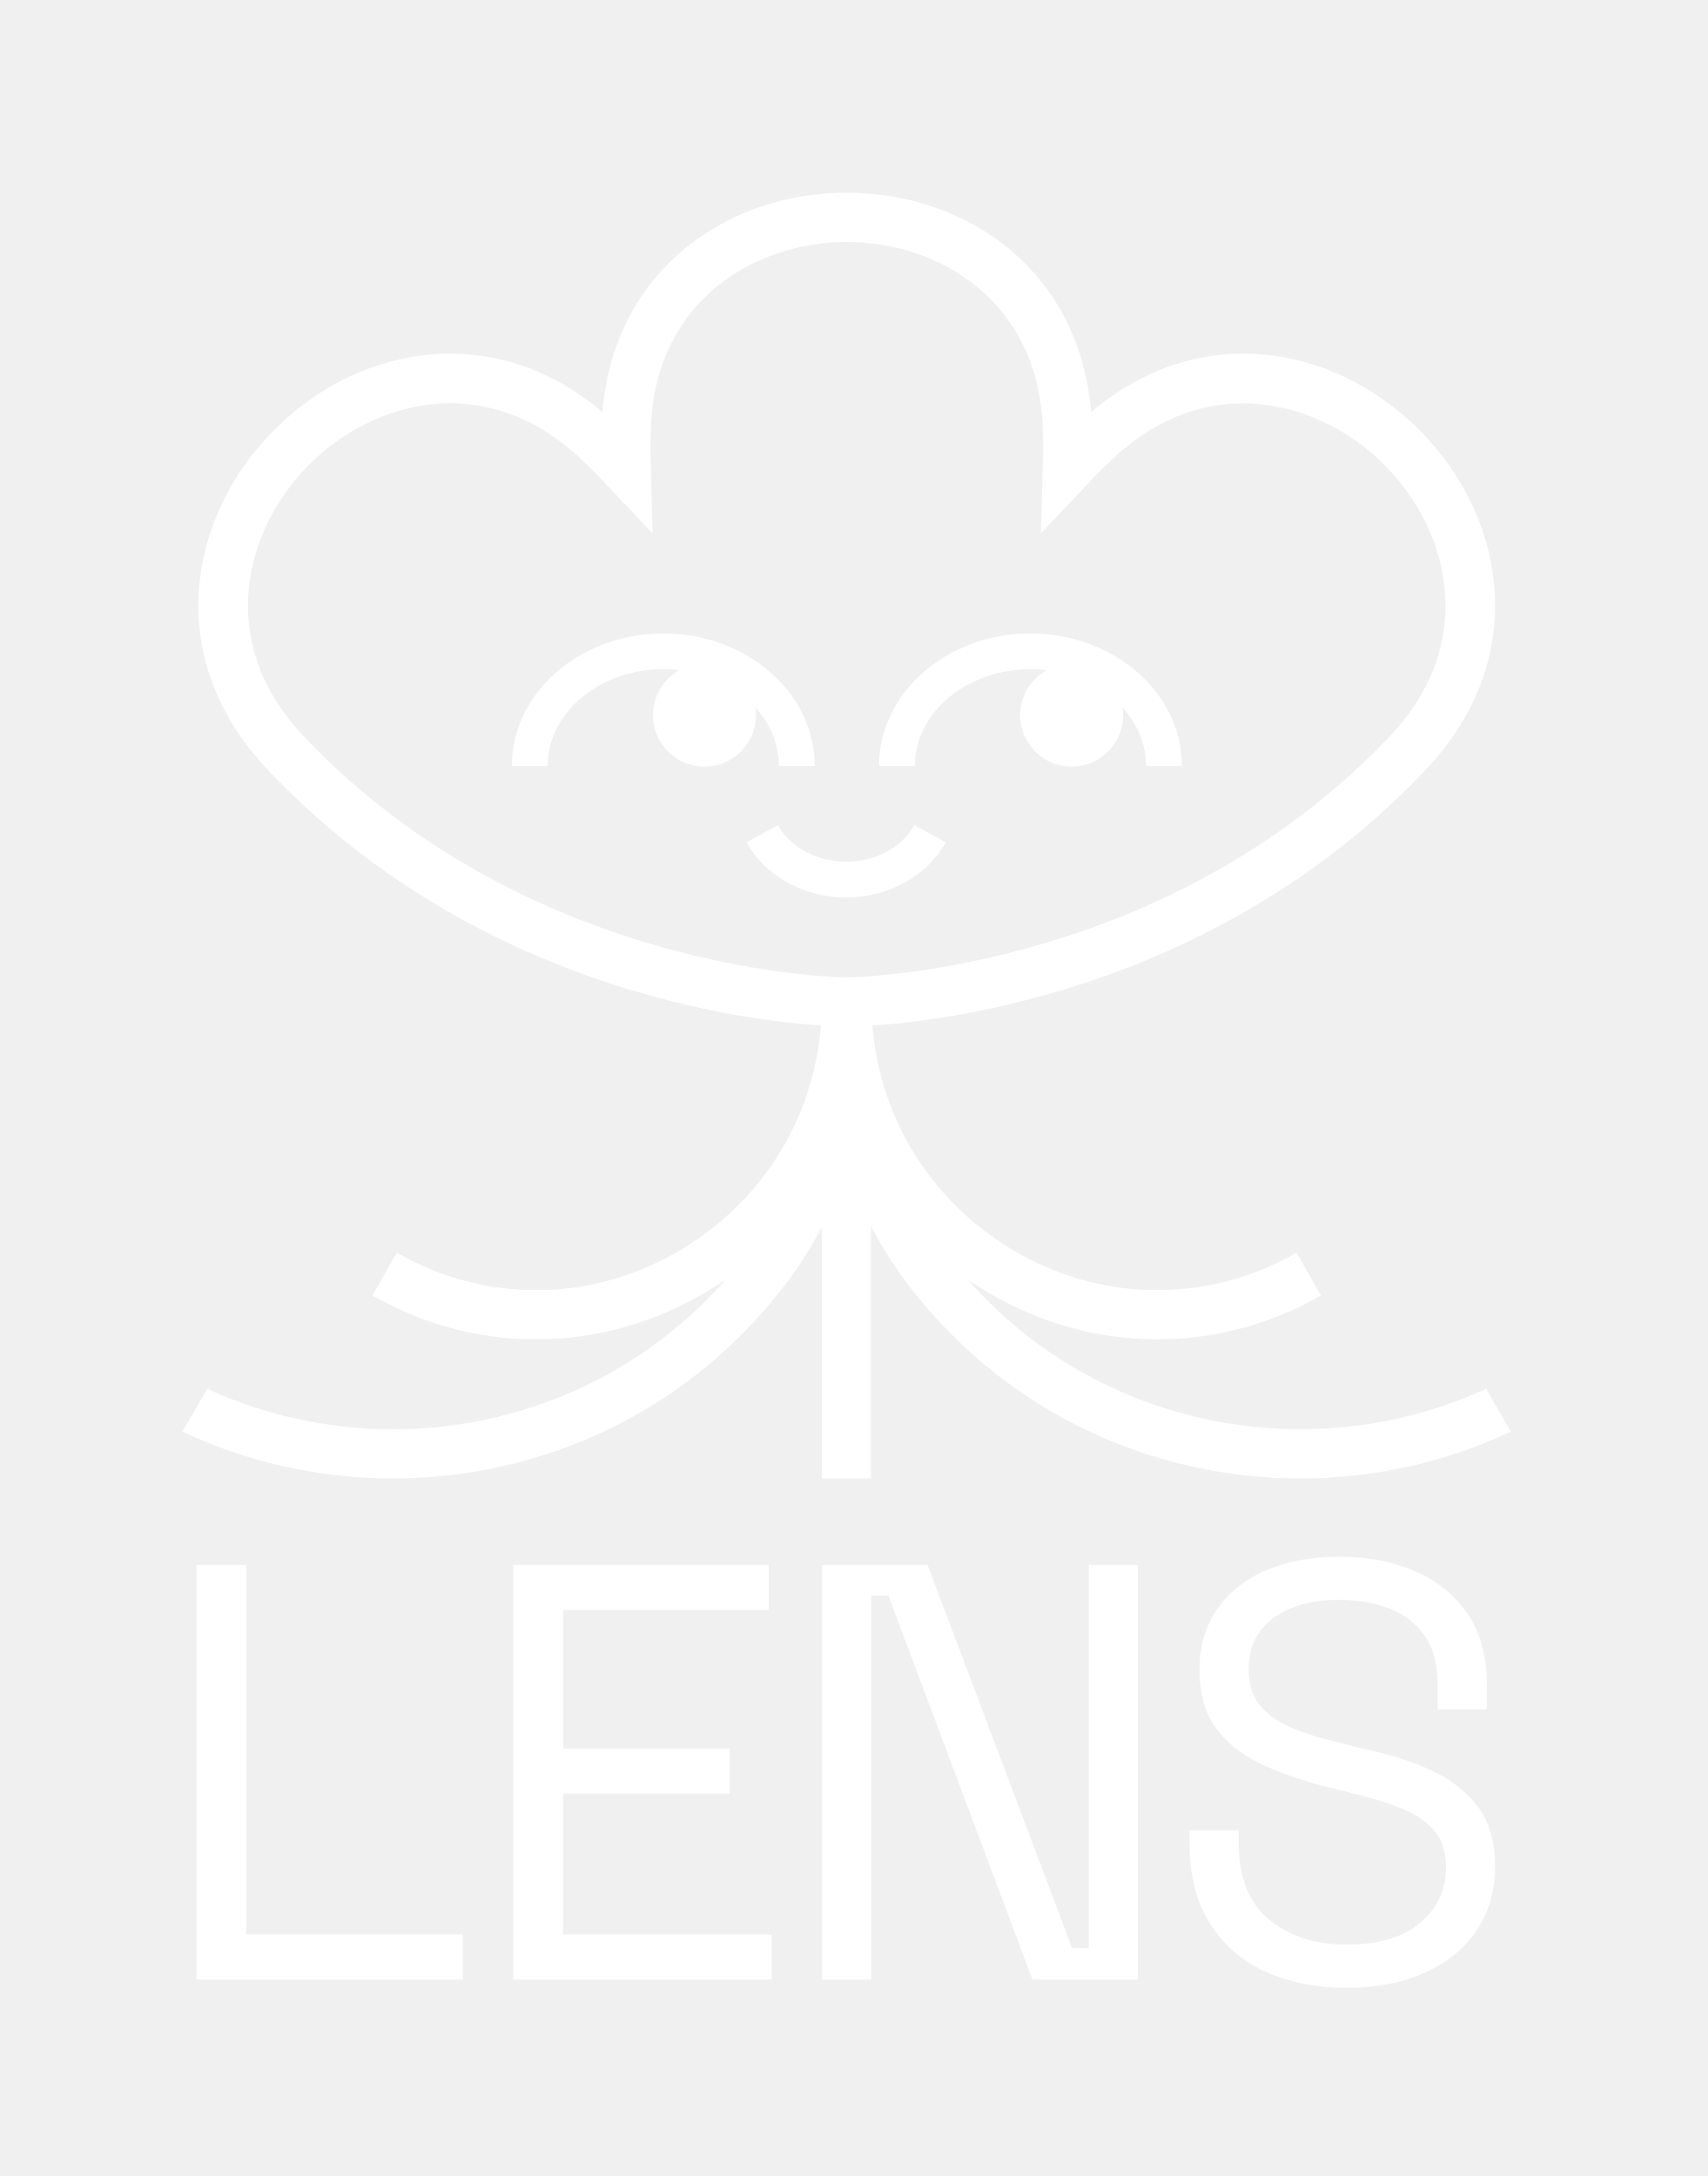
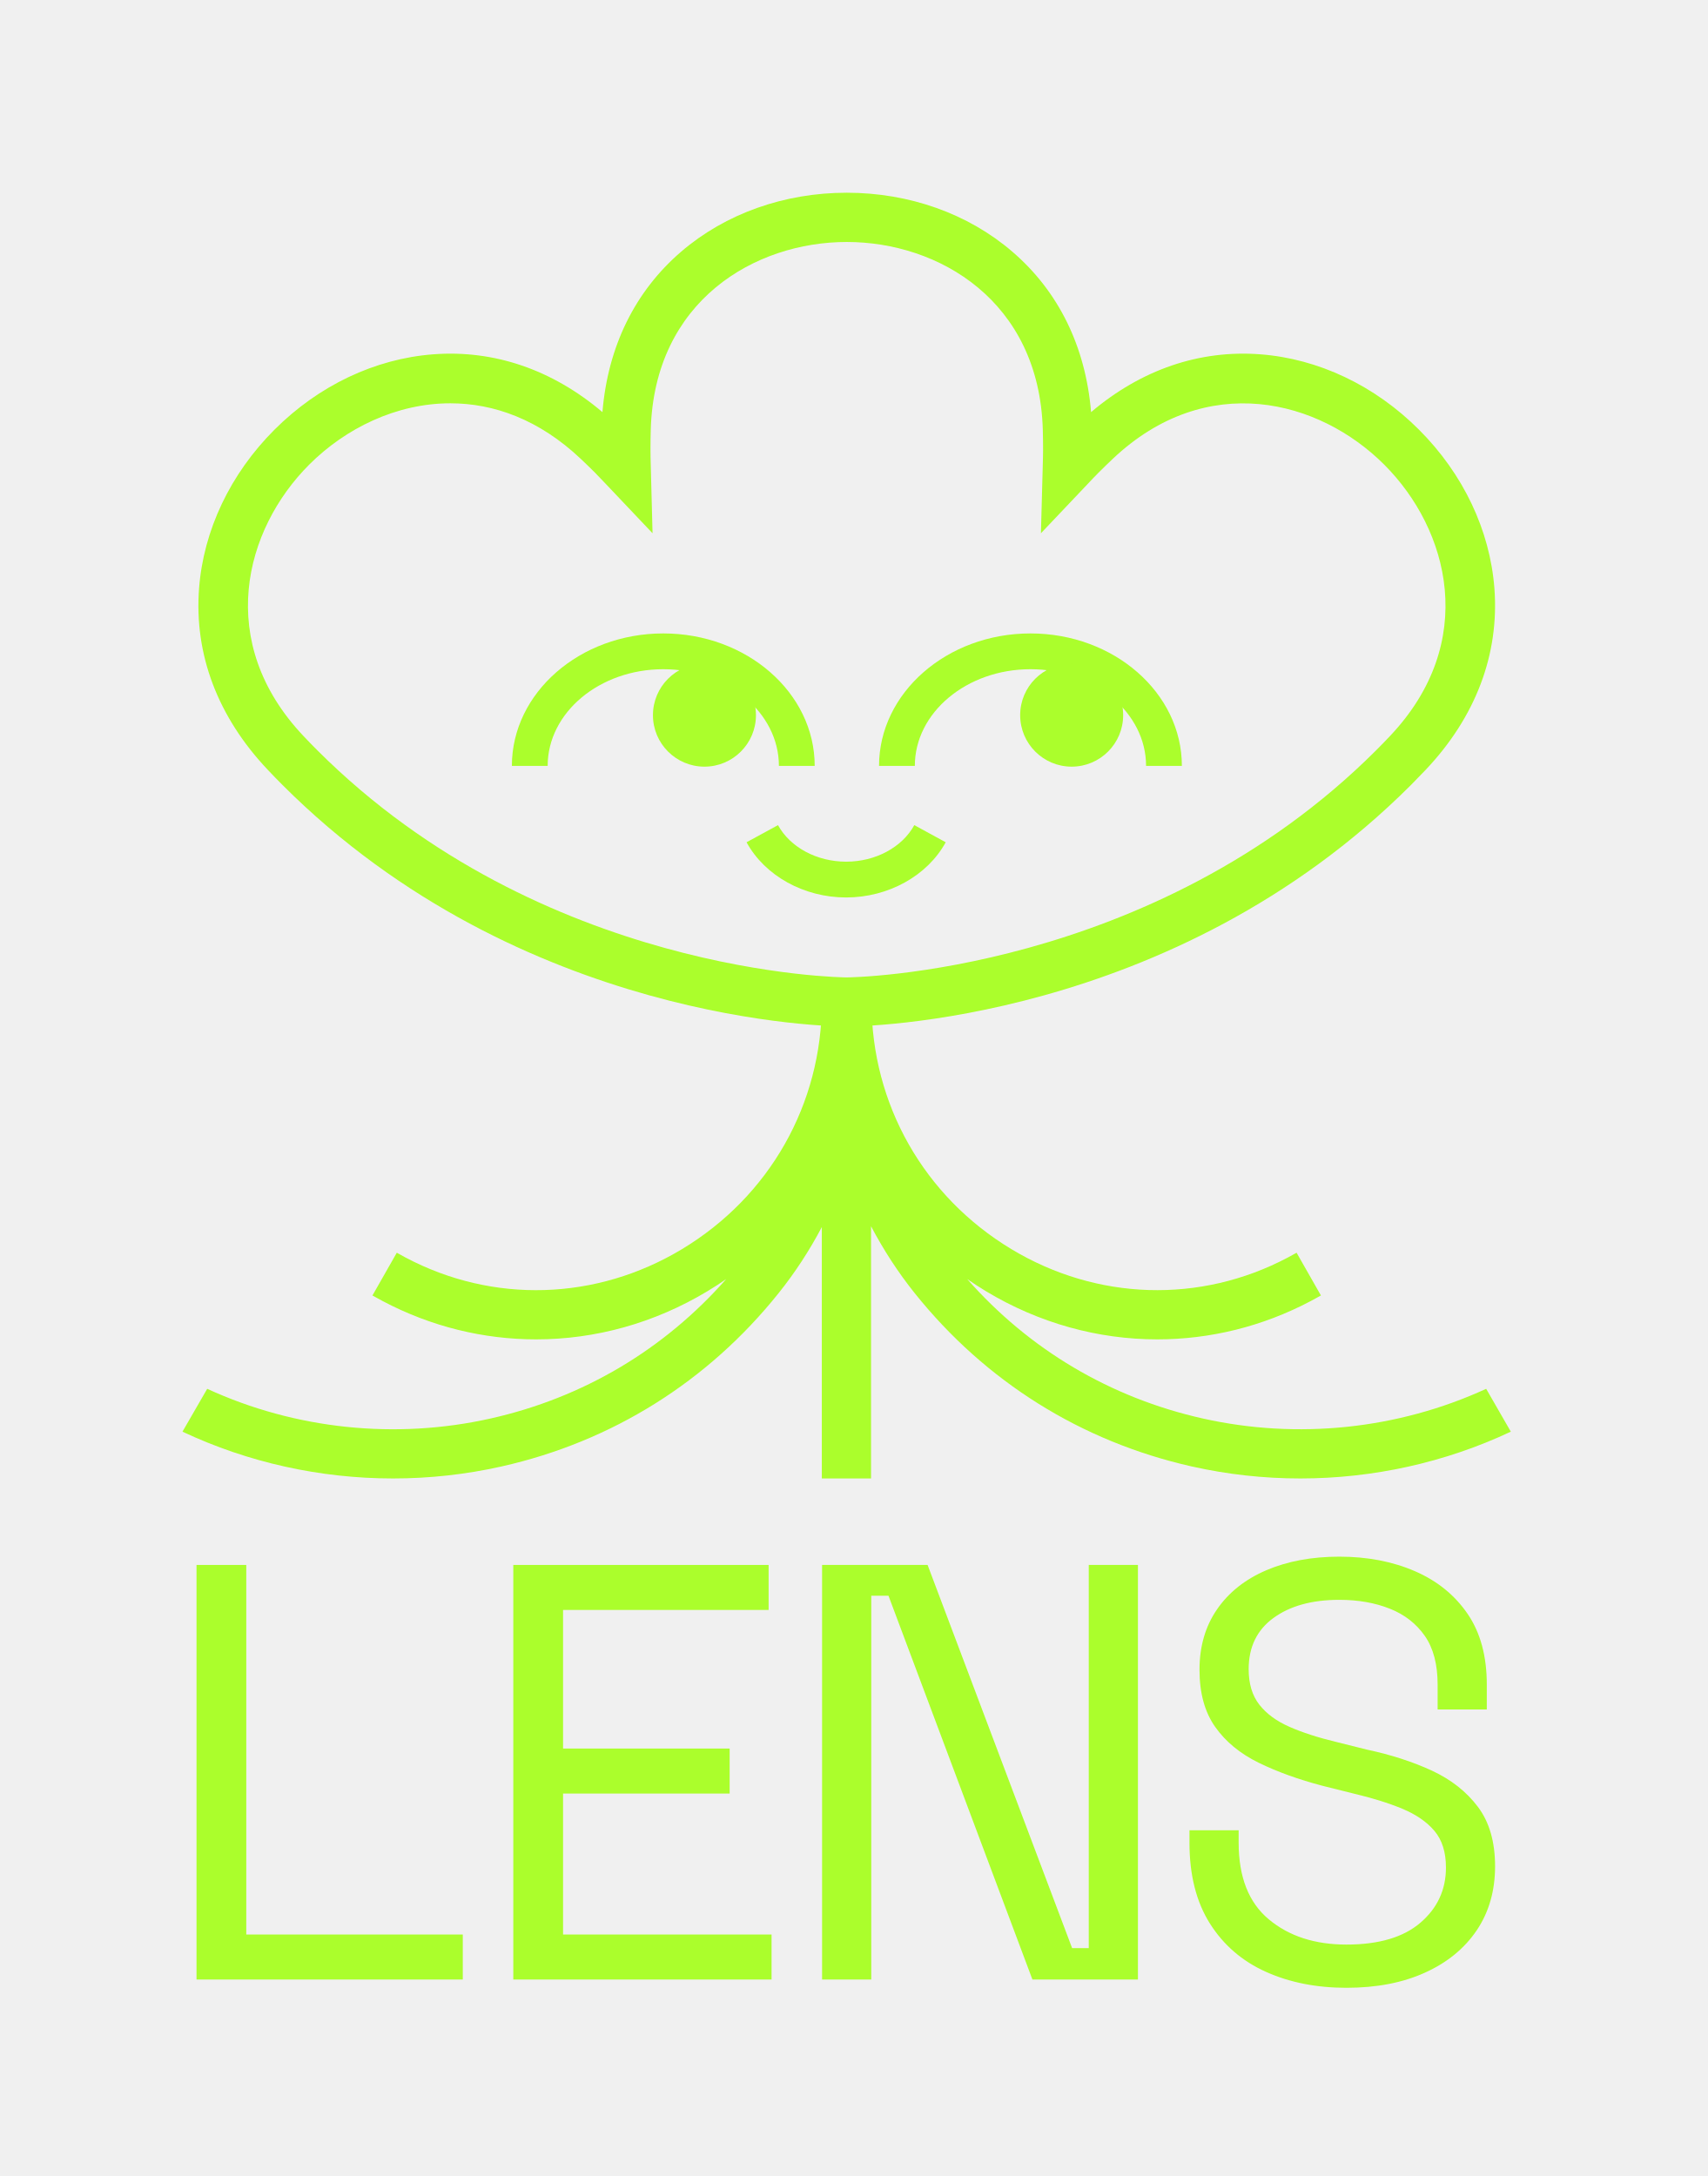
<svg xmlns="http://www.w3.org/2000/svg" version="1.1" id="Layer_1" x="0px" y="0px" viewBox="0 0 381.55 486.4" style="enable-background:new 0 0 381.55 486.4;" xml:space="preserve">
  <style type="text/css">
	.st0{fill:#ABFE2C;}
	.st1{fill:#00501E;}
	.st2{fill:none;stroke:#231F20;stroke-linecap:round;stroke-linejoin:round;stroke-miterlimit:10;}
	.st3{fill:#FFFFFF;}
</style>
  <g>
-     <path class="st3" d="M43.92,442.48v-92.67h11.12v82.61h48.39v10.06H43.92z" />
-     <path class="st3" d="M114.72,442.48v-92.67h57.06v10.06h-45.94v30.98h37.23v10.06h-37.23v31.51h46.6v10.06H114.72z" />
-     <path class="st3" d="M183.73,442.48v-92.67h23.58l32.3,85.65h3.72v-85.65h10.99v92.67h-23.58l-32.17-85.79h-3.85v85.79H183.73z" />
-     <path class="st3" d="M300.92,444.33c-6.71,0-12.71-1.19-18-3.57c-5.3-2.38-9.47-5.98-12.51-10.79c-3.04-4.81-4.57-10.83-4.57-18.07   v-2.78h10.99v2.78c0,7.68,2.25,13.39,6.75,17.14c4.5,3.75,10.28,5.63,17.34,5.63c7.24,0,12.75-1.63,16.55-4.9   c3.79-3.26,5.69-7.37,5.69-12.31c0-3.44-0.86-6.18-2.58-8.21c-1.72-2.03-4.13-3.68-7.22-4.96c-3.09-1.28-6.71-2.4-10.86-3.38   l-6.88-1.72c-5.38-1.41-10.15-3.13-14.3-5.16c-4.15-2.03-7.39-4.7-9.73-8.01c-2.34-3.31-3.51-7.57-3.51-12.77   c0-5.21,1.3-9.71,3.91-13.5c2.6-3.79,6.27-6.71,10.99-8.74c4.72-2.03,10.17-3.05,16.35-3.05c6.27,0,11.89,1.08,16.88,3.24   c4.99,2.16,8.91,5.34,11.78,9.53c2.87,4.19,4.3,9.47,4.3,15.82v5.56h-10.99v-5.56c0-4.5-0.95-8.12-2.85-10.86   c-1.9-2.73-4.5-4.77-7.81-6.09c-3.31-1.32-7.08-1.99-11.32-1.99c-6.09,0-10.99,1.35-14.69,4.04c-3.71,2.69-5.56,6.51-5.56,11.45   c0,3.27,0.79,5.91,2.38,7.94c1.59,2.03,3.84,3.69,6.75,4.96c2.91,1.28,6.4,2.41,10.46,3.38l6.88,1.72   c5.38,1.15,10.21,2.71,14.5,4.7c4.28,1.99,7.7,4.68,10.26,8.08c2.56,3.4,3.84,7.83,3.84,13.3c0,5.47-1.37,10.24-4.1,14.3   c-2.74,4.06-6.6,7.22-11.58,9.47C313.48,443.21,307.63,444.33,300.92,444.33z" />
+     <path class="st0" d="M43.92,442.48v-92.67h11.12v82.61h48.39v10.06H43.92z" />
+     <path class="st0" d="M114.72,442.48v-92.67h57.06v10.06h-45.94v30.98h37.23v10.06h-37.23v31.51h46.6v10.06H114.72z" />
+     <path class="st0" d="M183.73,442.48v-92.67h23.58l32.3,85.65h3.72v-85.65h10.99v92.67h-23.58l-32.17-85.79h-3.85v85.79H183.73z" />
+     <path class="st0" d="M300.92,444.33c-6.71,0-12.71-1.19-18-3.57c-5.3-2.38-9.47-5.98-12.51-10.79c-3.04-4.81-4.57-10.83-4.57-18.07   v-2.78h10.99v2.78c0,7.68,2.25,13.39,6.75,17.14c4.5,3.75,10.28,5.63,17.34,5.63c7.24,0,12.75-1.63,16.55-4.9   c3.79-3.26,5.69-7.37,5.69-12.31c0-3.44-0.86-6.18-2.58-8.21c-1.72-2.03-4.13-3.68-7.22-4.96c-3.09-1.28-6.71-2.4-10.86-3.38   l-6.88-1.72c-5.38-1.41-10.15-3.13-14.3-5.16c-4.15-2.03-7.39-4.7-9.73-8.01c-2.34-3.31-3.51-7.57-3.51-12.77   c0-5.21,1.3-9.71,3.91-13.5c2.6-3.79,6.27-6.71,10.99-8.74c4.72-2.03,10.17-3.05,16.35-3.05c6.27,0,11.89,1.08,16.88,3.24   c4.99,2.16,8.91,5.34,11.78,9.53c2.87,4.19,4.3,9.47,4.3,15.82v5.56h-10.99v-5.56c0-4.5-0.95-8.12-2.85-10.86   c-1.9-2.73-4.5-4.77-7.81-6.09c-3.31-1.32-7.08-1.99-11.32-1.99c-6.09,0-10.99,1.35-14.69,4.04c-3.71,2.69-5.56,6.51-5.56,11.45   c0,3.27,0.79,5.91,2.38,7.94c1.59,2.03,3.84,3.69,6.75,4.96c2.91,1.28,6.4,2.41,10.46,3.38l6.88,1.72   c5.38,1.15,10.21,2.71,14.5,4.7c4.28,1.99,7.7,4.68,10.26,8.08c2.56,3.4,3.84,7.83,3.84,13.3c0,5.47-1.37,10.24-4.1,14.3   c-2.74,4.06-6.6,7.22-11.58,9.47C313.48,443.21,307.63,444.33,300.92,444.33z" />
  </g>
-   <path class="st3" d="M189.23,229.46c-2.94,0-72.72-0.61-126.08-53.98c-1.13-1.13-2.23-2.26-3.31-3.41  c-11.17-11.8-16.48-25.82-15.35-40.55c0.99-12.99,6.97-25.59,16.85-35.47c9.88-9.88,22.47-15.86,35.47-16.85  c13.61-1.04,26.62,3.42,37.83,12.92c1.21-14.64,7.26-26.99,17.61-35.88c9.89-8.49,23.03-13.16,36.99-13.16s27.11,4.67,36.99,13.16  c10.36,8.89,16.4,21.24,17.62,35.88c11.21-9.5,24.22-13.96,37.83-12.92c12.99,0.99,25.59,6.97,35.46,16.85  c9.88,9.88,15.86,22.47,16.85,35.47c1.12,14.73-4.19,28.75-15.35,40.55c-1.08,1.14-2.19,2.28-3.31,3.41  C261.95,228.85,192.18,229.46,189.23,229.46z M100.65,90.15c-12.1,0-23.46,5.62-31.54,13.7c-14.53,14.53-21.12,39.71-1.28,60.68  c1.01,1.07,2.04,2.13,3.1,3.19c50.18,50.18,117.63,50.76,118.31,50.76c0.67,0,68.25-0.71,118.31-50.76c1.06-1.06,2.09-2.12,3.1-3.19  c19.84-20.96,13.24-46.15-1.29-60.67c-14.53-14.53-39.71-21.12-60.67-1.29c-1.07,1.01-2.13,2.04-3.19,3.1  c-0.82,0.82-1.6,1.65-2.38,2.48l-10.48,11.05l0.41-15.18c0.03-1.15,0.07-2.31,0.07-3.48c0-1.49-0.02-2.97-0.06-4.45  c-0.8-28.85-23.27-42-43.81-42s-43.02,13.14-43.81,42c-0.04,1.47-0.06,2.95-0.06,4.45c0,1.14,0.03,2.27,0.06,3.39l0.4,15.27  l-10.44-11.02c-0.79-0.84-1.59-1.68-2.41-2.51c-1.06-1.06-2.12-2.09-3.19-3.1C120.47,93.74,110.32,90.15,100.65,90.15z" />
-   <path class="st3" d="M332.15,310.44c-19.67,9.04-42.14,11.4-63.4,6.62c-20.62-4.64-38.7-15.38-52.59-31.15  c1.36,0.94,2.76,1.85,4.2,2.72c11.88,7.16,25.08,10.76,38.28,10.76c11.73,0,23.47-2.84,34.29-8.56c0.77-0.4,1.53-0.82,2.29-1.25  l-5.44-9.56c-0.66,0.38-1.32,0.74-1.99,1.09c-19.55,10.33-42.63,9.63-61.75-1.89c-19.57-11.79-31.26-32.42-31.26-55.18v-4.24h-0.1  h-10.9h-0.1v4.24c0,22.76-11.69,43.39-31.26,55.18c-19.12,11.52-42.2,12.23-61.75,1.89c-0.67-0.35-1.33-0.71-1.99-1.09l-5.44,9.56  c0.76,0.43,1.52,0.85,2.29,1.25c10.82,5.72,22.55,8.56,34.29,8.56c13.2,0,26.39-3.6,38.28-10.76c1.44-0.86,2.84-1.77,4.2-2.72  c-13.89,15.77-31.97,26.51-52.59,31.15c-21.26,4.79-43.73,2.43-63.4-6.62l-5.53,9.58c14.7,6.92,30.84,10.46,47.05,10.46  c8.14,0,16.29-0.89,24.29-2.69c24.66-5.55,46.07-18.95,61.89-38.73c3.7-4.62,6.92-9.58,9.66-14.77v56.19h11v-56.38  c2.77,5.26,6.02,10.29,9.76,14.96c15.83,19.78,37.23,33.17,61.89,38.73c8,1.8,16.15,2.69,24.29,2.69c16.21,0,32.35-3.54,47.05-10.46  L332.15,310.44z" />
-   <path class="st3" d="M182.08,171.2h-8c0-11.91-11.59-21.61-25.84-21.61c-14.25,0-25.84,9.69-25.84,21.61h-8  c0-16.32,15.18-29.61,33.84-29.61C166.9,141.59,182.08,154.87,182.08,171.2z" />
-   <circle class="st3" cx="157.44" cy="159.86" r="11.51" />
-   <path class="st3" d="M264.14,171.2h-8c0-11.91-11.59-21.61-25.84-21.61c-14.25,0-25.84,9.69-25.84,21.61h-8  c0-16.32,15.18-29.61,33.84-29.61C248.96,141.59,264.14,154.87,264.14,171.2z" />
-   <circle class="st3" cx="239.51" cy="159.86" r="11.51" />
-   <path class="st3" d="M189.1,200.61c-9.43,0-18.17-4.85-22.25-12.34l7.03-3.83c2.71,4.96,8.68,8.17,15.23,8.17  c6.55,0,12.52-3.21,15.23-8.17l7.02,3.83C207.27,195.76,198.53,200.61,189.1,200.61z" />
+   <path class="st0" d="M189.23,229.46c-2.94,0-72.72-0.61-126.08-53.98c-1.13-1.13-2.23-2.26-3.31-3.41  c-11.17-11.8-16.48-25.82-15.35-40.55c0.99-12.99,6.97-25.59,16.85-35.47c9.88-9.88,22.47-15.86,35.47-16.85  c13.61-1.04,26.62,3.42,37.83,12.92c1.21-14.64,7.26-26.99,17.61-35.88c9.89-8.49,23.03-13.16,36.99-13.16s27.11,4.67,36.99,13.16  c10.36,8.89,16.4,21.24,17.62,35.88c11.21-9.5,24.22-13.96,37.83-12.92c12.99,0.99,25.59,6.97,35.46,16.85  c9.88,9.88,15.86,22.47,16.85,35.47c1.12,14.73-4.19,28.75-15.35,40.55c-1.08,1.14-2.19,2.28-3.31,3.41  C261.95,228.85,192.18,229.46,189.23,229.46z M100.65,90.15c-12.1,0-23.46,5.62-31.54,13.7c-14.53,14.53-21.12,39.71-1.28,60.68  c1.01,1.07,2.04,2.13,3.1,3.19c50.18,50.18,117.63,50.76,118.31,50.76c0.67,0,68.25-0.71,118.31-50.76c1.06-1.06,2.09-2.12,3.1-3.19  c19.84-20.96,13.24-46.15-1.29-60.67c-14.53-14.53-39.71-21.12-60.67-1.29c-1.07,1.01-2.13,2.04-3.19,3.1  c-0.82,0.82-1.6,1.65-2.38,2.48l-10.48,11.05l0.41-15.18c0.03-1.15,0.07-2.31,0.07-3.48c0-1.49-0.02-2.97-0.06-4.45  c-0.8-28.85-23.27-42-43.81-42s-43.02,13.14-43.81,42c-0.04,1.47-0.06,2.95-0.06,4.45c0,1.14,0.03,2.27,0.06,3.39l0.4,15.27  l-10.44-11.02c-0.79-0.84-1.59-1.68-2.41-2.51c-1.06-1.06-2.12-2.09-3.19-3.1C120.47,93.74,110.32,90.15,100.65,90.15z" />
+   <path class="st0" d="M332.15,310.44c-19.67,9.04-42.14,11.4-63.4,6.62c-20.62-4.64-38.7-15.38-52.59-31.15  c1.36,0.94,2.76,1.85,4.2,2.72c11.88,7.16,25.08,10.76,38.28,10.76c11.73,0,23.47-2.84,34.29-8.56c0.77-0.4,1.53-0.82,2.29-1.25  l-5.44-9.56c-0.66,0.38-1.32,0.74-1.99,1.09c-19.55,10.33-42.63,9.63-61.75-1.89c-19.57-11.79-31.26-32.42-31.26-55.18v-4.24h-0.1  h-10.9h-0.1v4.24c0,22.76-11.69,43.39-31.26,55.18c-19.12,11.52-42.2,12.23-61.75,1.89c-0.67-0.35-1.33-0.71-1.99-1.09l-5.44,9.56  c0.76,0.43,1.52,0.85,2.29,1.25c10.82,5.72,22.55,8.56,34.29,8.56c13.2,0,26.39-3.6,38.28-10.76c1.44-0.86,2.84-1.77,4.2-2.72  c-13.89,15.77-31.97,26.51-52.59,31.15c-21.26,4.79-43.73,2.43-63.4-6.62l-5.53,9.58c14.7,6.92,30.84,10.46,47.05,10.46  c8.14,0,16.29-0.89,24.29-2.69c24.66-5.55,46.07-18.95,61.89-38.73c3.7-4.62,6.92-9.58,9.66-14.77v56.19h11v-56.38  c2.77,5.26,6.02,10.29,9.76,14.96c15.83,19.78,37.23,33.17,61.89,38.73c8,1.8,16.15,2.69,24.29,2.69c16.21,0,32.35-3.54,47.05-10.46  L332.15,310.44z" />
+   <path class="st0" d="M182.08,171.2h-8c0-11.91-11.59-21.61-25.84-21.61c-14.25,0-25.84,9.69-25.84,21.61h-8  c0-16.32,15.18-29.61,33.84-29.61C166.9,141.59,182.08,154.87,182.08,171.2z" />
+   <circle class="st0" cx="157.44" cy="159.86" r="11.51" />
+   <path class="st0" d="M264.14,171.2h-8c0-11.91-11.59-21.61-25.84-21.61c-14.25,0-25.84,9.69-25.84,21.61h-8  c0-16.32,15.18-29.61,33.84-29.61C248.96,141.59,264.14,154.87,264.14,171.2z" />
+   <circle class="st0" cx="239.51" cy="159.86" r="11.51" />
+   <path class="st0" d="M189.1,200.61c-9.43,0-18.17-4.85-22.25-12.34l7.03-3.83c2.71,4.96,8.68,8.17,15.23,8.17  c6.55,0,12.52-3.21,15.23-8.17l7.02,3.83C207.27,195.76,198.53,200.61,189.1,200.61z" />
</svg>
